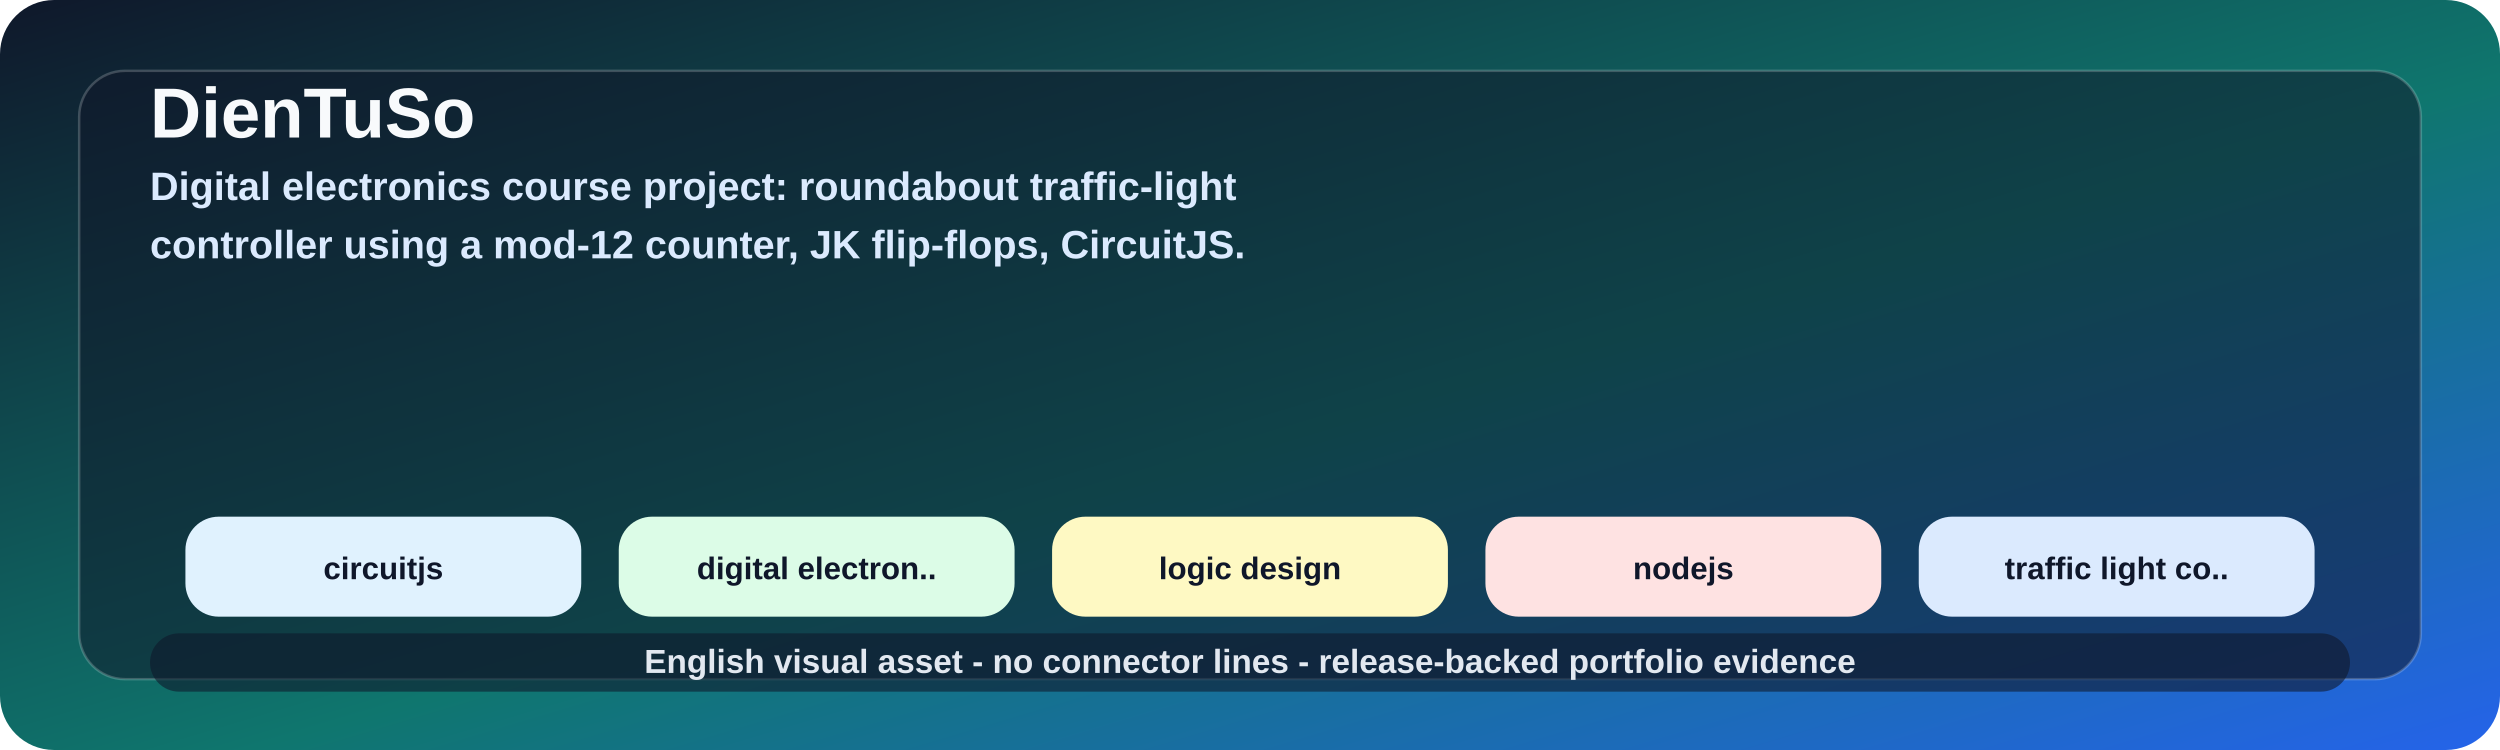
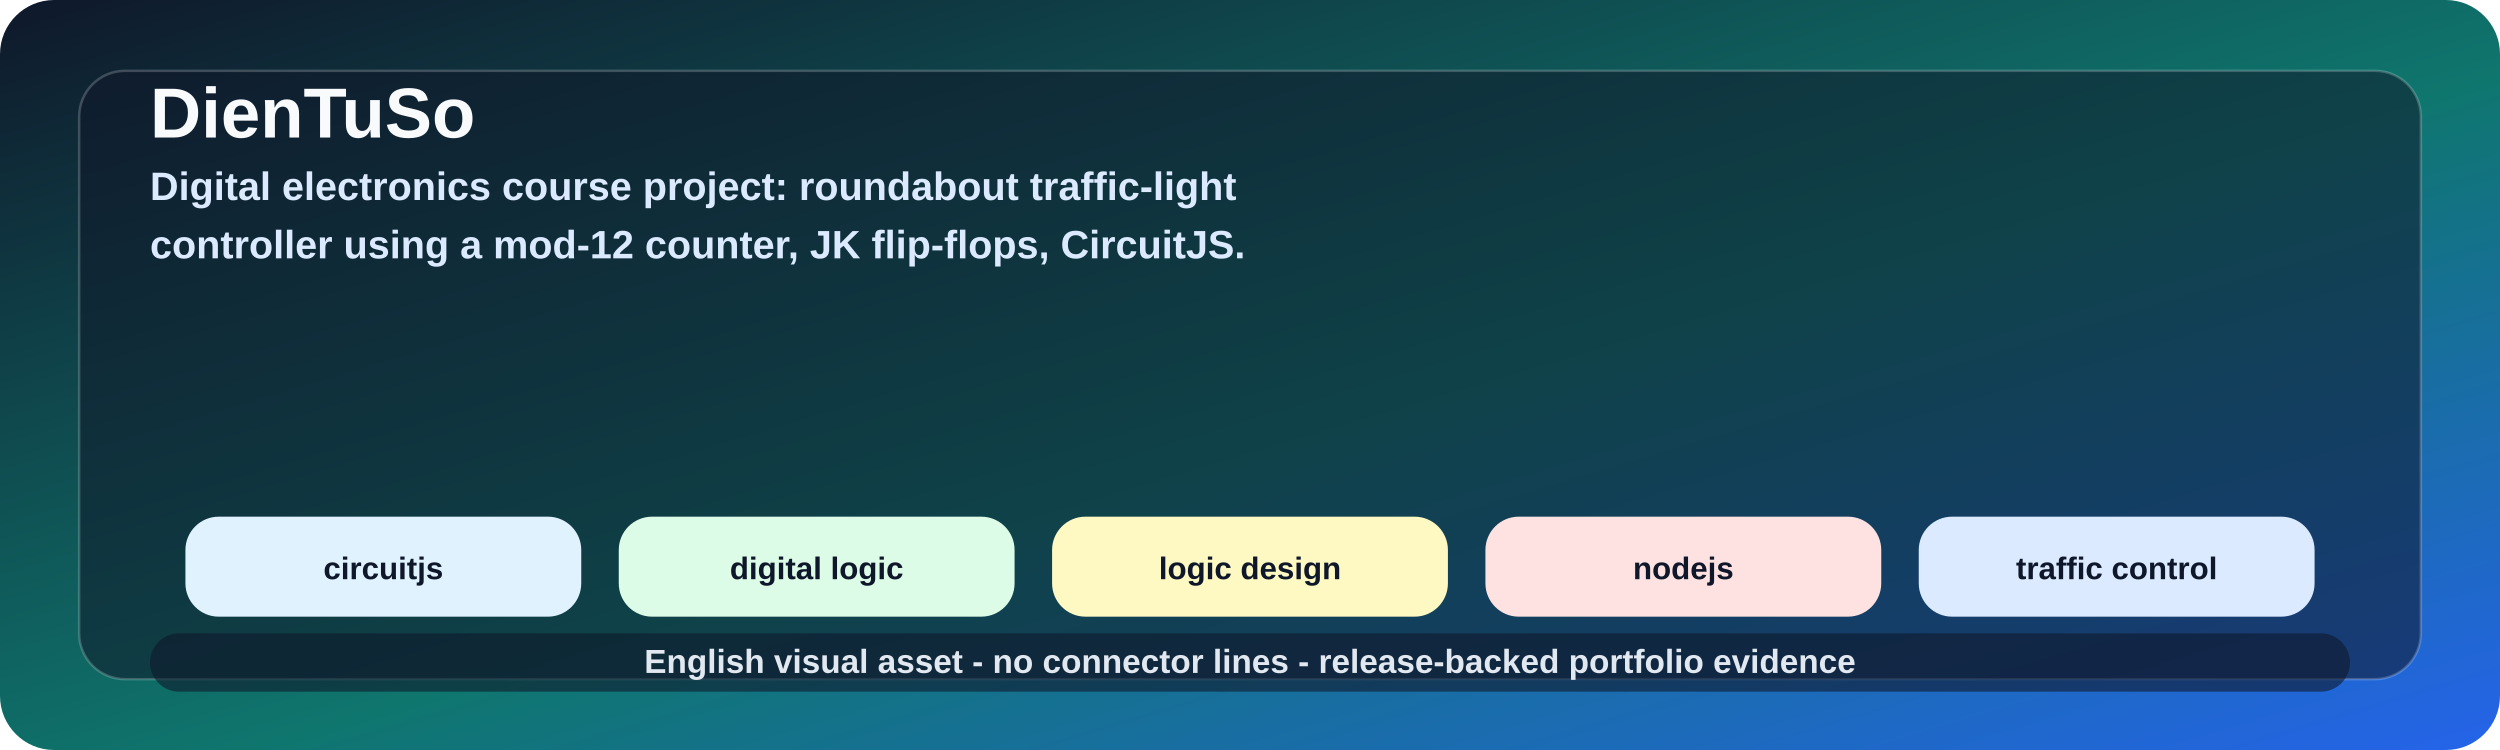
<svg xmlns="http://www.w3.org/2000/svg" width="1200" height="360" viewBox="0 0 1200 360" role="img" aria-labelledby="title desc">
  <defs>
    <linearGradient id="bg" x1="0" y1="0" x2="1" y2="1">
      <stop offset="0%" stop-color="#0f172a" />
      <stop offset="55%" stop-color="#0f766e" />
      <stop offset="100%" stop-color="#2563eb" />
    </linearGradient>
    <style>
      .title { font: 800 34px Segoe UI, Arial, sans-serif; fill: #f8fafc; letter-spacing: 0; }
      .subtitle { font: 650 19px Segoe UI, Arial, sans-serif; fill: #dbeafe; letter-spacing: 0; }
      .chipText { font: 800 15px Segoe UI, Arial, sans-serif; fill: #0f172a; letter-spacing: 0; }
      .caption { font: 700 16px Segoe UI, Arial, sans-serif; fill: #e2e8f0; letter-spacing: 0; }
      .panel { fill: rgba(15,23,42,.54); stroke: rgba(255,255,255,.20); stroke-width: 1.2; }
      .pulse { animation: pulse 3.4s ease-in-out infinite; transform-origin: center; }
      .soft { animation: soft 4.8s ease-in-out infinite; transform-origin: center; }
      @keyframes pulse { 0%, 100% { opacity: .78; transform: scale(.99); } 50% { opacity: 1; transform: scale(1.02); } }
      @keyframes soft { 0%, 100% { opacity: .68; } 50% { opacity: 1; } }
    </style>
  </defs>
  <rect width="1200" height="360" rx="26" fill="url(#bg)" />
  <rect x="38" y="34" width="1124" height="292" rx="22" class="panel" />
  <text x="72" y="66" class="title">DienTuSo</text>
  <text x="72" y="96" class="subtitle">Digital electronics course project: roundabout traffic-light</text>
  <text x="72" y="124" class="subtitle">controller using a mod-12 counter, JK flip-flops, CircuitJS.</text>
  <g>
    <g class="pulse">
      <rect x="89" y="248" width="190" height="48" rx="16" fill="#e0f2fe" />
      <text x="184.0" y="278" text-anchor="middle" class="chipText">circuitjs</text>
    </g>
    <g class="pulse">
      <rect x="297" y="248" width="190" height="48" rx="16" fill="#dcfce7" />
-       <text x="392.0" y="278" text-anchor="middle" class="chipText">digital electron..</text>
+       <text x="392.0" y="278" text-anchor="middle" class="chipText">digital logic</text>
    </g>
    <g class="pulse">
      <rect x="505" y="248" width="190" height="48" rx="16" fill="#fef9c3" />
      <text x="600.0" y="278" text-anchor="middle" class="chipText">logic design</text>
    </g>
    <g class="pulse">
      <rect x="713" y="248" width="190" height="48" rx="16" fill="#fee2e2" />
      <text x="808.0" y="278" text-anchor="middle" class="chipText">nodejs</text>
    </g>
    <g class="pulse">
      <rect x="921" y="248" width="190" height="48" rx="16" fill="#dbeafe" />
-       <text x="1016.0" y="278" text-anchor="middle" class="chipText">traffic light co..</text>
+       <text x="1016.0" y="278" text-anchor="middle" class="chipText">traffic control</text>
    </g>
  </g>
  <rect x="72" y="304" width="1056" height="28" rx="14" fill="rgba(15,23,42,.58)" />
  <text x="600.0" y="323" text-anchor="middle" class="caption">English visual asset - no connector lines - release-backed portfolio evidence</text>
</svg>
